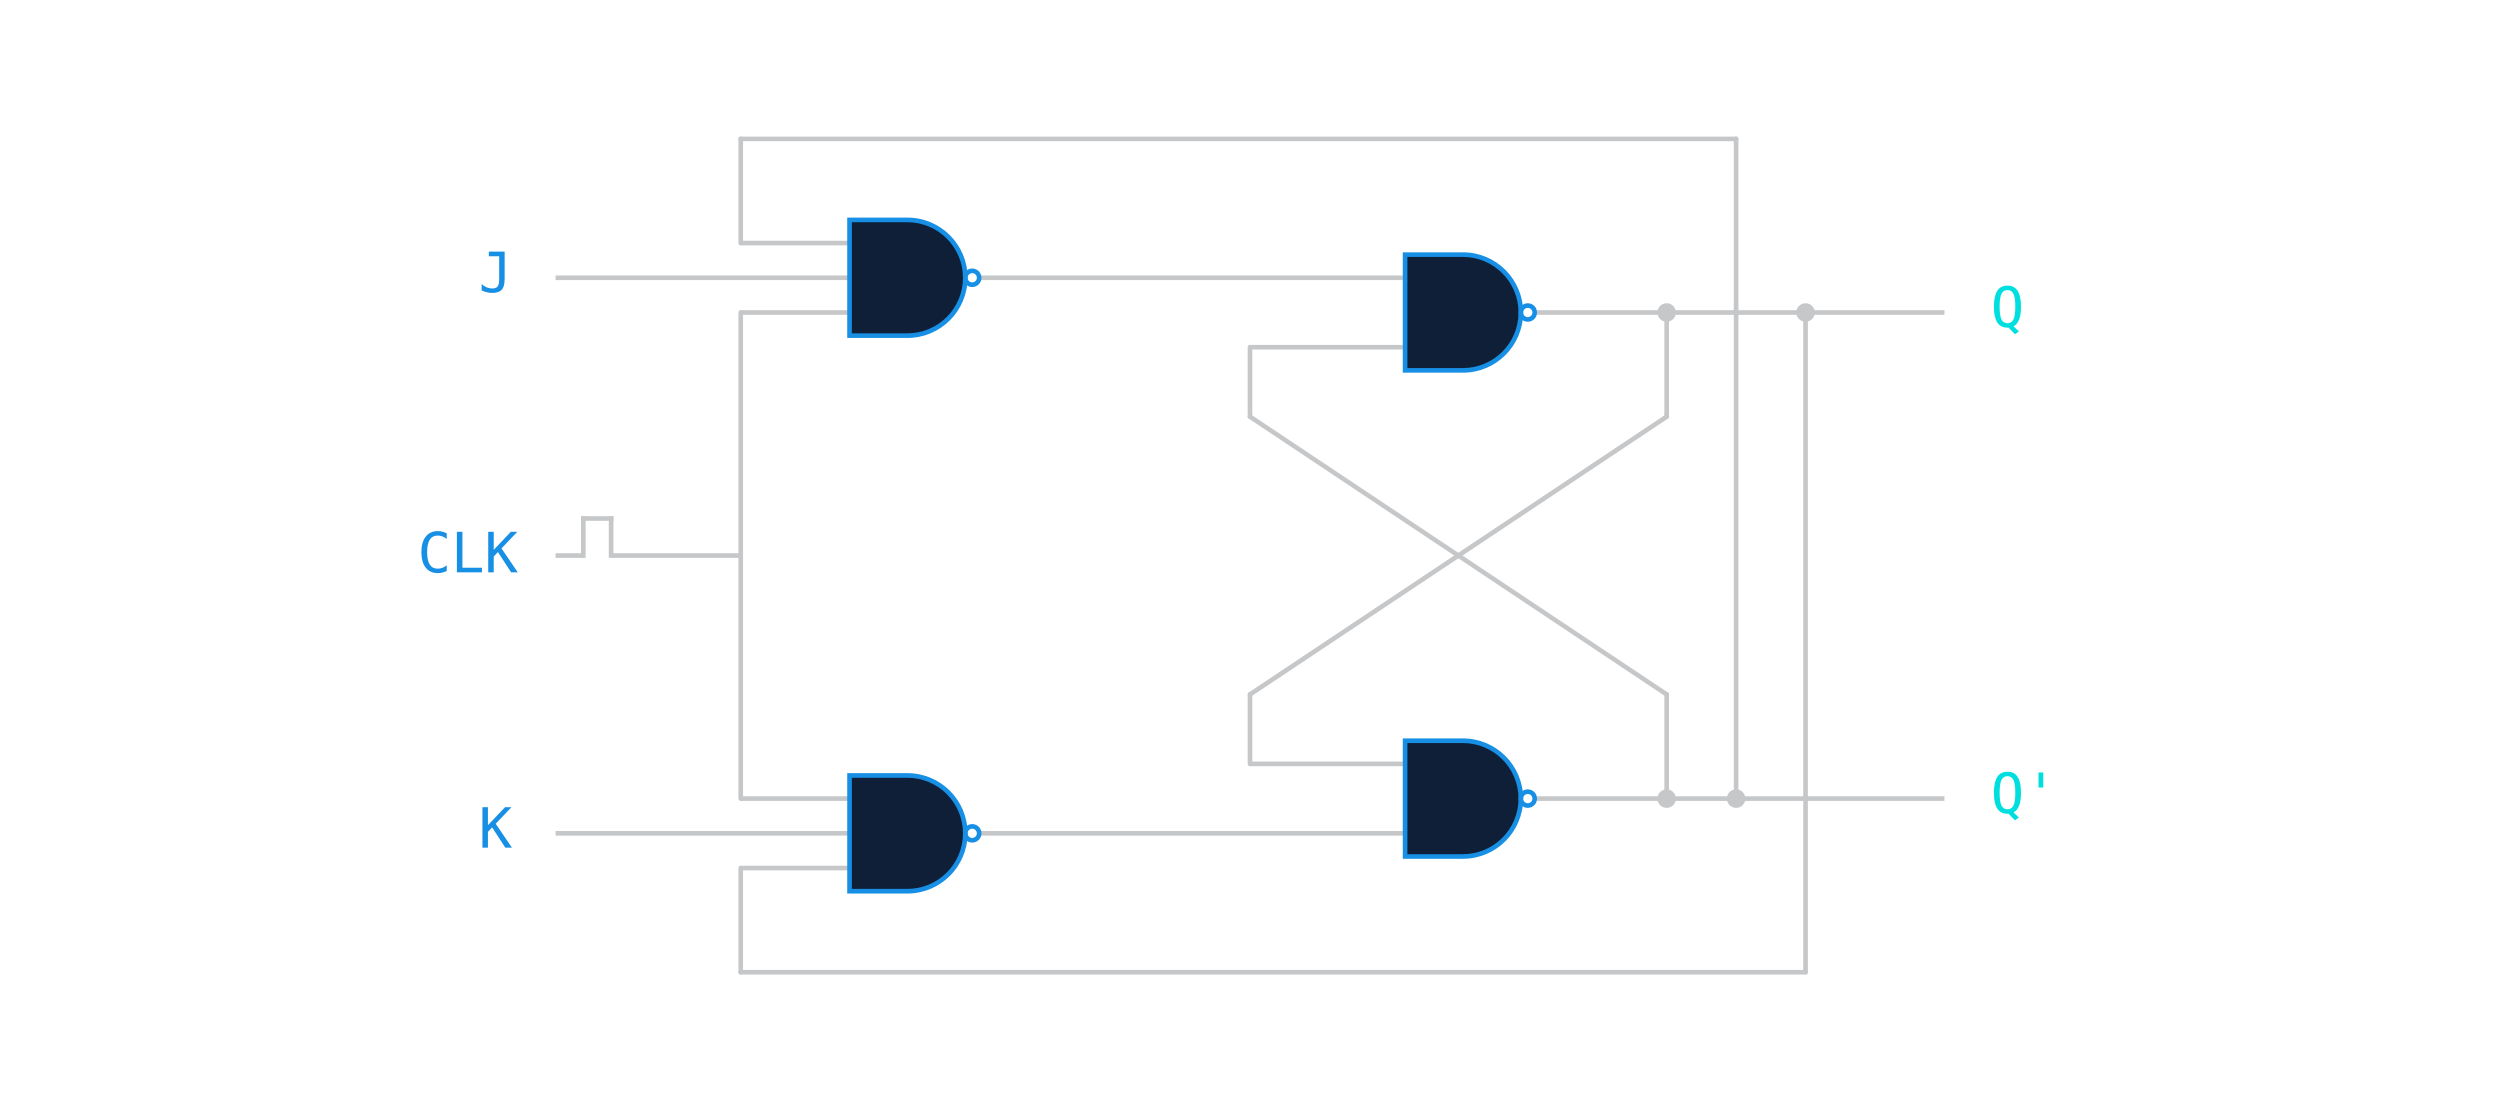
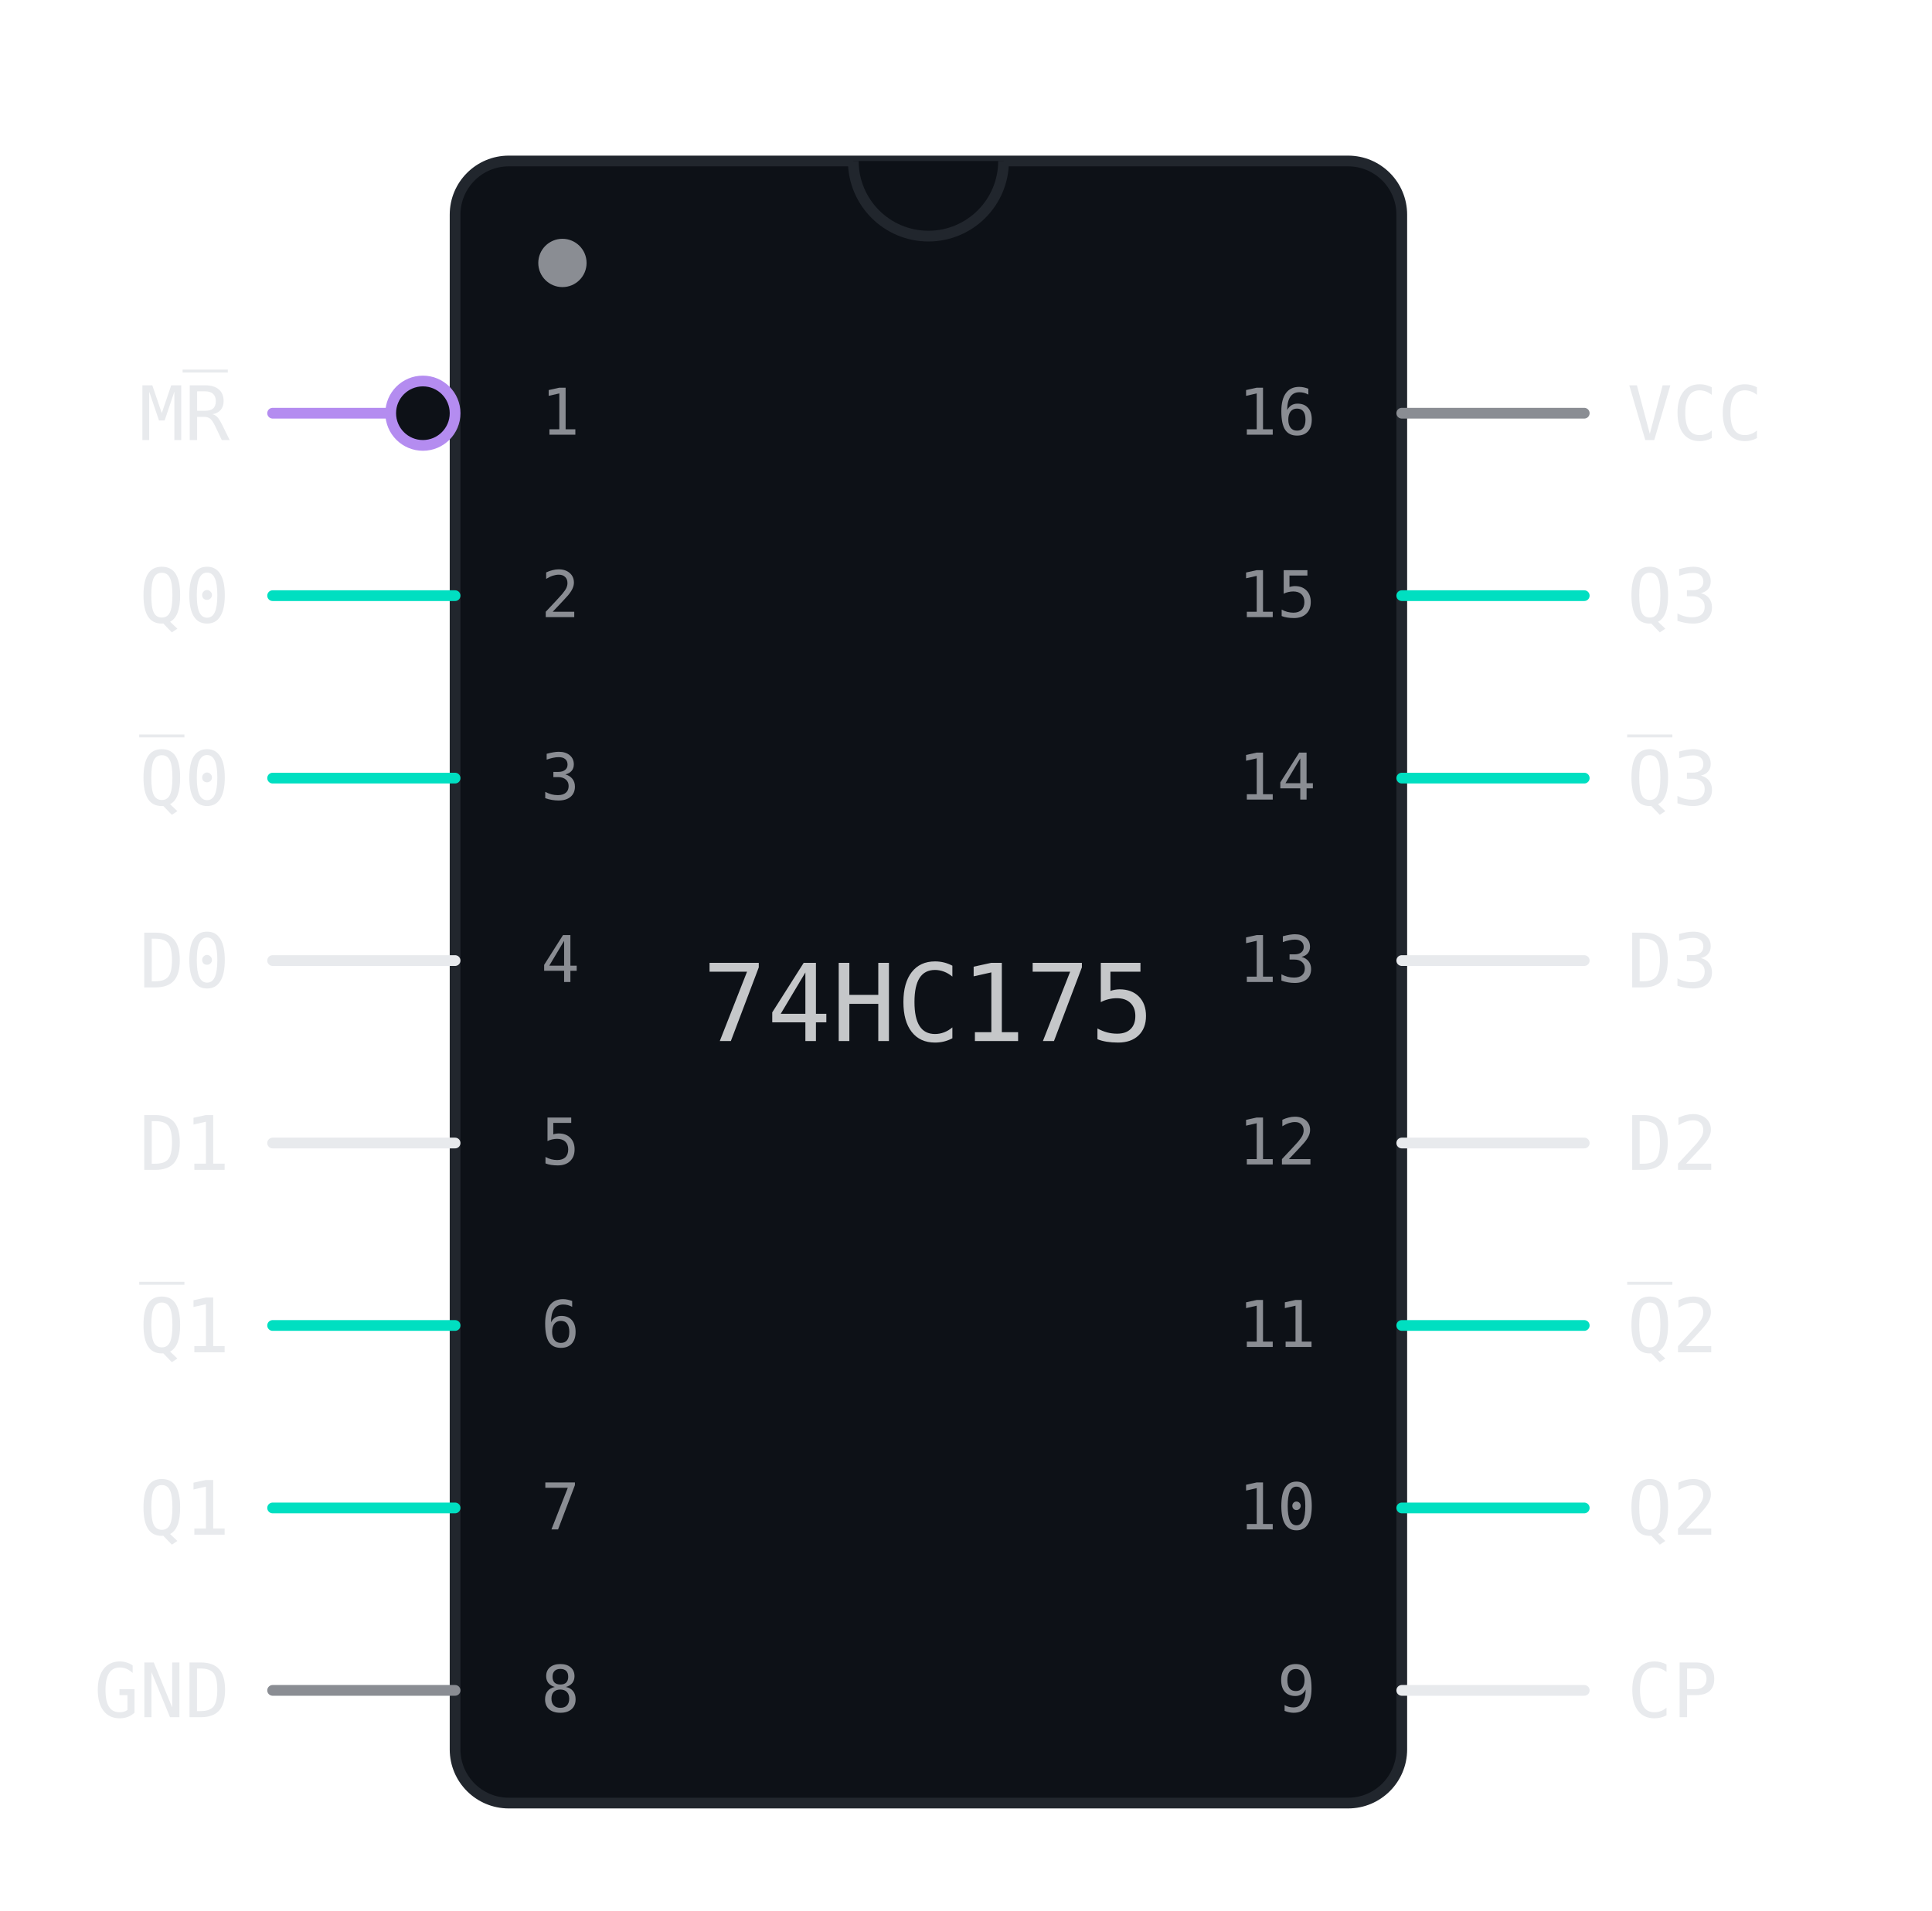
- <svg xmlns="http://www.w3.org/2000/svg" version="1.1" viewBox="0 0 1080 480">
-   <defs>
-     <style>
-       .st0, .st1, .st2 {
-         stroke: #c5c7c9;
-         stroke-miterlimit: 10;
-         stroke-width: 2px;
-       }
- 
-       .st0, .st1, .st2, .st3, .st4 {
-         fill: none;
-       }
- 
-       .st5, .st6 {
-         font-family: Consolas, Consolas;
-         font-size: 24px;
-       }
- 
-       .st5, .st7 {
-         fill: #168fe5;
-       }
- 
-       .st8 {
-         stroke: #e8eaed;
-         stroke-width: 1.5px;
-       }
- 
-       .st8, .st1, .st3, .st4 {
-         stroke-linecap: round;
-       }
- 
-       .st6, .st9 {
-         fill: #00dfdf;
-       }
- 
-       .st10, .st11 {
-         fill: #101f38;
-       }
- 
-       .st12, .st11, .st3 {
-         stroke: #168fe5;
-       }
- 
-       .st12, .st11, .st3, .st4 {
-         stroke-width: 1.6px;
-       }
- 
-       .st12, .st13 {
-         fill: #0d1117;
-       }
- 
-       .st9, .st4 {
-         stroke: #00dfdf;
-       }
- 
-       .st14 {
-         font-family: ArialMT, Arial;
-         font-size: 10px;
-       }
- 
-       .st14, .st15 {
-         fill: #c5c7c9;
-       }
- 
-       .st14, .st16 {
-         isolation: isolate;
-       }
- 
-       .st11, .st4 {
-         stroke-linejoin: round;
-       }
- 
-       .st17 {
-         display: none;
-       }
- 
-       .st2 {
-         stroke-linecap: square;
-       }
- 
-       .st16 {
-         fill: #e8eaed;
-         font-family: Arial-BoldMT, Arial;
-         font-size: 16px;
-         font-weight: 700;
-       }
-     </style>
-   </defs>
-   <g id="Layer_1" class="st17">
-     <rect class="st13" x="156" width="768" height="480" />
-     <path class="st4" d="M764,168v-90c0-6.67-3.33-10-10-10h-418c-6.67,0-10,3.33-10,10v22c0,5.33,2.67,8,8,8h24" />
-     <path class="st4" d="M788,258v138c0,6.67-3.33,10-10,10h-442c-6.67,0-10-3.33-10-10v-22c0-5.33,2.67-8,8-8h24" />
-     <path class="st4" d="M684,168v26c0,5.33-2.67,9.33-8,12l-126,58c-6.67,3.33-10,8.67-10,16v12c0,5.33,3.33,8,10,8h24" />
-     <path class="st4" d="M684,258v-30c0-5.33-2.67-9.33-8-12l-126-58c-6.67-3.33-10-8.67-10-16v-12c0-5.33,3.33-8,10-8h24" />
-     <text class="st16" transform="translate(188 155)">
-       <tspan x="0" y="0">J</tspan>
-     </text>
-     <circle class="st12" cx="214" cy="150" r="3.5" />
-     <path class="st3" d="M217.5,150h140.5" />
-     <path class="st3" d="M230,248h6v-8h6v8h8" />
-     <text class="st14" transform="translate(220.27 265)">
-       <tspan x="0" y="0">CLK</tspan>
-     </text>
-     <path class="st4" d="M250,248h76V108" />
-     <path class="st4" d="M326,248v118" />
-     <circle class="st9" cx="326" cy="248" r="2.5" />
-     <text class="st16" transform="translate(188 345)">
-       <tspan x="0" y="0">K</tspan>
-     </text>
-     <circle class="st12" cx="214" cy="340" r="3.5" />
-     <path class="st3" d="M217.5,340h140.5" />
-     <path class="st11" d="M358,96h23.16c.55,0,1.1.13,1.58.4,12.7,7.05,17.59,22.97,10.89,35.97-2.57,4.99-6.64,9.06-11.63,11.63h-24v-48Z" />
-     <circle class="st12" cx="412" cy="120" r="4" />
-     <path class="st4" d="M416,120h158" />
-     <path class="st11" d="M358,316h24c13.25,6.83,18.46,23.11,11.63,36.37-2.57,4.99-6.64,9.06-11.63,11.63h-24v-48Z" />
-     <circle class="st12" cx="412" cy="340" r="4" />
-     <path class="st4" d="M416,340h158" />
-     <path class="st11" d="M574,108h24c13.25,6.83,18.46,23.11,11.63,36.37-2.57,4.99-6.64,9.06-11.63,11.63h-24v-48Z" />
-     <circle class="st12" cx="628" cy="132" r="4" />
-     <path class="st4" d="M632,132h216" />
-     <path class="st11" d="M574,234h24c13.25,6.83,18.46,23.11,11.63,36.37-2.57,4.99-6.64,9.06-11.63,11.63h-24v-48Z" />
-     <circle class="st12" cx="628" cy="258" r="4" />
-     <path class="st4" d="M632,258h216" />
-     <circle class="st12" cx="848" cy="132" r="4" />
-     <text class="st16" transform="translate(864 138)">
-       <tspan x="0" y="0">Q</tspan>
-     </text>
-     <circle class="st12" cx="848" cy="258" r="4" />
-     <text class="st16" transform="translate(864 264)">
-       <tspan x="0" y="0">Q</tspan>
-     </text>
-     <path class="st8" d="M863,247h18" />
-     <circle class="st9" cx="684" cy="132" r="3" />
-     <circle class="st9" cx="764" cy="132" r="3" />
-     <circle class="st9" cx="684" cy="258" r="3" />
-     <circle class="st9" cx="788" cy="258" r="3" />
-   </g>
-   <g id="Layer_2">
-     <line class="st0" x1="423" y1="120" x2="608" y2="120" />
-     <line class="st0" x1="423" y1="360" x2="608" y2="360" />
-     <line class="st0" x1="664" y1="135" x2="840" y2="135" />
-     <line class="st0" x1="664" y1="345" x2="840" y2="345" />
-     <line class="st0" x1="608" y1="150" x2="540" y2="150" />
-     <line class="st0" x1="608" y1="330" x2="540" y2="330" />
-     <line class="st1" x1="540" y1="330" x2="540" y2="300" />
-     <line class="st1" x1="540" y1="150" x2="540" y2="180" />
-     <line class="st1" x1="720" y1="345" x2="720" y2="300" />
-     <line class="st1" x1="720" y1="180" x2="720" y2="135" />
-     <line class="st1" x1="540" y1="180" x2="720" y2="300" />
-     <line class="st1" x1="720" y1="180" x2="540" y2="300" />
-     <line class="st1" x1="750" y1="345" x2="750" y2="60" />
-     <line class="st0" x1="368" y1="120" x2="240" y2="120" />
-     <line class="st0" x1="368" y1="360" x2="240" y2="360" />
-     <line class="st1" x1="750" y1="60" x2="320" y2="60" />
-     <line class="st1" x1="320" y1="60" x2="320" y2="105" />
-     <line class="st0" x1="368" y1="105" x2="320" y2="105" />
-     <line class="st0" x1="368" y1="375" x2="320" y2="375" />
-     <line class="st0" x1="368" y1="135" x2="320" y2="135" />
-     <line class="st0" x1="368" y1="345" x2="320" y2="345" />
-     <line class="st1" x1="320" y1="135" x2="320" y2="345" />
-     <line class="st1" x1="320" y1="375" x2="320" y2="420" />
-     <line class="st1" x1="780" y1="420" x2="320" y2="420" />
-     <line class="st1" x1="780" y1="135" x2="780" y2="420" />
-     <g>
-       <path class="st10" d="M367,145v-50h25c13.79,0,25,11.21,25,25s-11.21,25-25,25h-25Z" />
-       <path class="st7" d="M392,96c13.25,0,24,10.75,24,24h0c0,13.25-10.75,24-24,24h-24v-48h24M392,94h-26v52h26c14.34,0,26-11.66,26-26s-11.66-26-26-26h0Z" />
-     </g>
-     <path class="st7" d="M420,118c1.1,0,2,.9,2,2s-.9,2-2,2-2-.9-2-2,.9-2,2-2M420,116c-2.21,0-4,1.79-4,4s1.79,4,4,4,4-1.79,4-4-1.79-4-4-4h0Z" />
-     <g>
-       <path class="st10" d="M367,385v-50h25c13.79,0,25,11.21,25,25s-11.21,25-25,25h-25Z" />
-       <path class="st7" d="M392,336c13.25,0,24,10.75,24,24h0c0,13.25-10.75,24-24,24h-24v-48h24M392,334h-26v52h26c14.34,0,26-11.66,26-26s-11.66-26-26-26h0Z" />
-     </g>
-     <path class="st7" d="M420,358c1.1,0,2,.9,2,2s-.9,2-2,2-2-.9-2-2,.9-2,2-2M420,356c-2.21,0-4,1.79-4,4s1.79,4,4,4,4-1.79,4-4-1.79-4-4-4h0Z" />
-     <g>
-       <path class="st10" d="M607,160v-50h25c13.79,0,25,11.21,25,25s-11.21,25-25,25h-25Z" />
-       <path class="st7" d="M632,111c13.25,0,24,10.75,24,24h0c0,13.25-10.75,24-24,24h-24v-48h24M632,109h-26v52h26c14.34,0,26-11.66,26-26s-11.66-26-26-26h0Z" />
-     </g>
-     <path class="st7" d="M660,133c1.1,0,2,.9,2,2s-.9,2-2,2-2-.9-2-2,.9-2,2-2M660,131c-2.21,0-4,1.79-4,4s1.79,4,4,4,4-1.79,4-4-1.79-4-4-4h0Z" />
-     <g>
-       <path class="st10" d="M607,370v-50h25c13.79,0,25,11.21,25,25s-11.21,25-25,25h-25Z" />
-       <path class="st7" d="M632,321c13.25,0,24,10.75,24,24h0c0,13.25-10.75,24-24,24h-24v-48h24M632,319h-26v52h26c14.34,0,26-11.66,26-26s-11.66-26-26-26h0Z" />
-     </g>
-     <path class="st7" d="M660,343c1.1,0,2,.9,2,2s-.9,2-2,2-2-.9-2-2,.9-2,2-2M660,341c-2.21,0-4,1.79-4,4s1.79,4,4,4,4-1.79,4-4-1.79-4-4-4h0Z" />
-     <circle class="st15" cx="720" cy="135" r="4" />
-     <circle class="st15" cx="720" cy="345" r="4" />
-     <circle class="st15" cx="750" cy="345" r="4" />
-     <circle class="st15" cx="780" cy="135" r="4" />
-     <line class="st0" x1="320" y1="240" x2="264" y2="240" />
-     <line class="st2" x1="264" y1="240" x2="264" y2="224" />
-     <line class="st2" x1="264" y1="224" x2="252" y2="224" />
-     <line class="st2" x1="252" y1="224" x2="252" y2="240" />
-     <line class="st0" x1="252" y1="240" x2="240" y2="240" />
-     <text class="st5" transform="translate(206.8 126.2)">
-       <tspan x="0" y="0">J</tspan>
-     </text>
-     <text class="st5" transform="translate(180.41 247.25)">
-       <tspan x="0" y="0">CLK</tspan>
-     </text>
-     <text class="st5" transform="translate(206.8 366.2)">
-       <tspan x="0" y="0">K</tspan>
-     </text>
-     <text class="st6" transform="translate(860 141.2)">
-       <tspan x="0" y="0">Q</tspan>
-     </text>
-     <text class="st6" transform="translate(860 351.2)">
-       <tspan x="0" y="0">Q'</tspan>
-     </text>
-   </g>
+ <svg xmlns="http://www.w3.org/2000/svg" viewBox="0 0 360 356" role="img" aria-label="74HC175 quad D flip-flop with clear pinout">
+   <rect x="84.8" y="30" width="176.4" height="306" rx="10" ry="10" fill="#0d1117" stroke="#21262d" stroke-width="2" />
+   <path d="M159,30 A14,14 0 0 0 187,30" fill="#0d1117" stroke="#21262d" stroke-width="2" />
+   <circle cx="104.8" cy="49" r="4.5" fill="#8a8d93" />
+   <line x1="50.8" y1="77" x2="72.8" y2="77" stroke="#b48cf0" stroke-width="2" stroke-linecap="round" />
+   <circle cx="78.8" cy="77" r="6" fill="#0d1117" stroke="#b48cf0" stroke-width="2" />
+   <text x="100.8" y="81" fill="#8a8d93" font-family="Consolas" font-size="12">1</text>
+   <text x="42.8" y="82" fill="#e8eaed" font-family="Consolas" font-size="14" text-anchor="end">MR̅</text>
+   <line x1="50.8" y1="111" x2="84.8" y2="111" stroke="#00dfc1" stroke-width="2" stroke-linecap="round" />
+   <text x="100.8" y="115" fill="#8a8d93" font-family="Consolas" font-size="12">2</text>
+   <text x="42.8" y="116" fill="#e8eaed" font-family="Consolas" font-size="14" text-anchor="end">Q0</text>
+   <line x1="50.8" y1="145" x2="84.8" y2="145" stroke="#00dfc1" stroke-width="2" stroke-linecap="round" />
+   <text x="100.8" y="149" fill="#8a8d93" font-family="Consolas" font-size="12">3</text>
+   <text x="42.8" y="150" fill="#e8eaed" font-family="Consolas" font-size="14" text-anchor="end">Q̅0</text>
+   <line x1="50.8" y1="179" x2="84.8" y2="179" stroke="#e8eaed" stroke-width="2" stroke-linecap="round" />
+   <text x="100.8" y="183" fill="#8a8d93" font-family="Consolas" font-size="12">4</text>
+   <text x="42.8" y="184" fill="#e8eaed" font-family="Consolas" font-size="14" text-anchor="end">D0</text>
+   <line x1="50.8" y1="213" x2="84.8" y2="213" stroke="#e8eaed" stroke-width="2" stroke-linecap="round" />
+   <text x="100.8" y="217" fill="#8a8d93" font-family="Consolas" font-size="12">5</text>
+   <text x="42.8" y="218" fill="#e8eaed" font-family="Consolas" font-size="14" text-anchor="end">D1</text>
+   <line x1="50.8" y1="247" x2="84.8" y2="247" stroke="#00dfc1" stroke-width="2" stroke-linecap="round" />
+   <text x="100.8" y="251" fill="#8a8d93" font-family="Consolas" font-size="12">6</text>
+   <text x="42.8" y="252" fill="#e8eaed" font-family="Consolas" font-size="14" text-anchor="end">Q̅1</text>
+   <line x1="50.8" y1="281" x2="84.8" y2="281" stroke="#00dfc1" stroke-width="2" stroke-linecap="round" />
+   <text x="100.8" y="285" fill="#8a8d93" font-family="Consolas" font-size="12">7</text>
+   <text x="42.8" y="286" fill="#e8eaed" font-family="Consolas" font-size="14" text-anchor="end">Q1</text>
+   <line x1="50.8" y1="315" x2="84.8" y2="315" stroke="#8a8d93" stroke-width="2" stroke-linecap="round" />
+   <text x="100.8" y="319" fill="#8a8d93" font-family="Consolas" font-size="12">8</text>
+   <text x="42.8" y="320" fill="#e8eaed" font-family="Consolas" font-size="14" text-anchor="end">GND</text>
+   <line x1="295.2" y1="77" x2="261.2" y2="77" stroke="#8a8d93" stroke-width="2" stroke-linecap="round" />
+   <text x="245.2" y="81" fill="#8a8d93" font-family="Consolas" font-size="12" text-anchor="end">16</text>
+   <text x="303.2" y="82" fill="#e8eaed" font-family="Consolas" font-size="14">VCC</text>
+   <line x1="295.2" y1="111" x2="261.2" y2="111" stroke="#00dfc1" stroke-width="2" stroke-linecap="round" />
+   <text x="245.2" y="115" fill="#8a8d93" font-family="Consolas" font-size="12" text-anchor="end">15</text>
+   <text x="303.2" y="116" fill="#e8eaed" font-family="Consolas" font-size="14">Q3</text>
+   <line x1="295.2" y1="145" x2="261.2" y2="145" stroke="#00dfc1" stroke-width="2" stroke-linecap="round" />
+   <text x="245.2" y="149" fill="#8a8d93" font-family="Consolas" font-size="12" text-anchor="end">14</text>
+   <text x="303.2" y="150" fill="#e8eaed" font-family="Consolas" font-size="14">Q̅3</text>
+   <line x1="295.2" y1="179" x2="261.2" y2="179" stroke="#e8eaed" stroke-width="2" stroke-linecap="round" />
+   <text x="245.2" y="183" fill="#8a8d93" font-family="Consolas" font-size="12" text-anchor="end">13</text>
+   <text x="303.2" y="184" fill="#e8eaed" font-family="Consolas" font-size="14">D3</text>
+   <line x1="295.2" y1="213" x2="261.2" y2="213" stroke="#e8eaed" stroke-width="2" stroke-linecap="round" />
+   <text x="245.2" y="217" fill="#8a8d93" font-family="Consolas" font-size="12" text-anchor="end">12</text>
+   <text x="303.2" y="218" fill="#e8eaed" font-family="Consolas" font-size="14">D2</text>
+   <line x1="295.2" y1="247" x2="261.2" y2="247" stroke="#00dfc1" stroke-width="2" stroke-linecap="round" />
+   <text x="245.2" y="251" fill="#8a8d93" font-family="Consolas" font-size="12" text-anchor="end">11</text>
+   <text x="303.2" y="252" fill="#e8eaed" font-family="Consolas" font-size="14">Q̅2</text>
+   <line x1="295.2" y1="281" x2="261.2" y2="281" stroke="#00dfc1" stroke-width="2" stroke-linecap="round" />
+   <text x="245.2" y="285" fill="#8a8d93" font-family="Consolas" font-size="12" text-anchor="end">10</text>
+   <text x="303.2" y="286" fill="#e8eaed" font-family="Consolas" font-size="14">Q2</text>
+   <line x1="295.2" y1="315" x2="261.2" y2="315" stroke="#e8eaed" stroke-width="2" stroke-linecap="round" />
+   <text x="245.2" y="319" fill="#8a8d93" font-family="Consolas" font-size="12" text-anchor="end">9</text>
+   <text x="303.2" y="320" fill="#e8eaed" font-family="Consolas" font-size="14">CP</text>
+   <text x="173" y="194" fill="#c5c7c9" font-family="Consolas" font-size="20" font-weight="400" text-anchor="middle">74HC175</text>
</svg>
